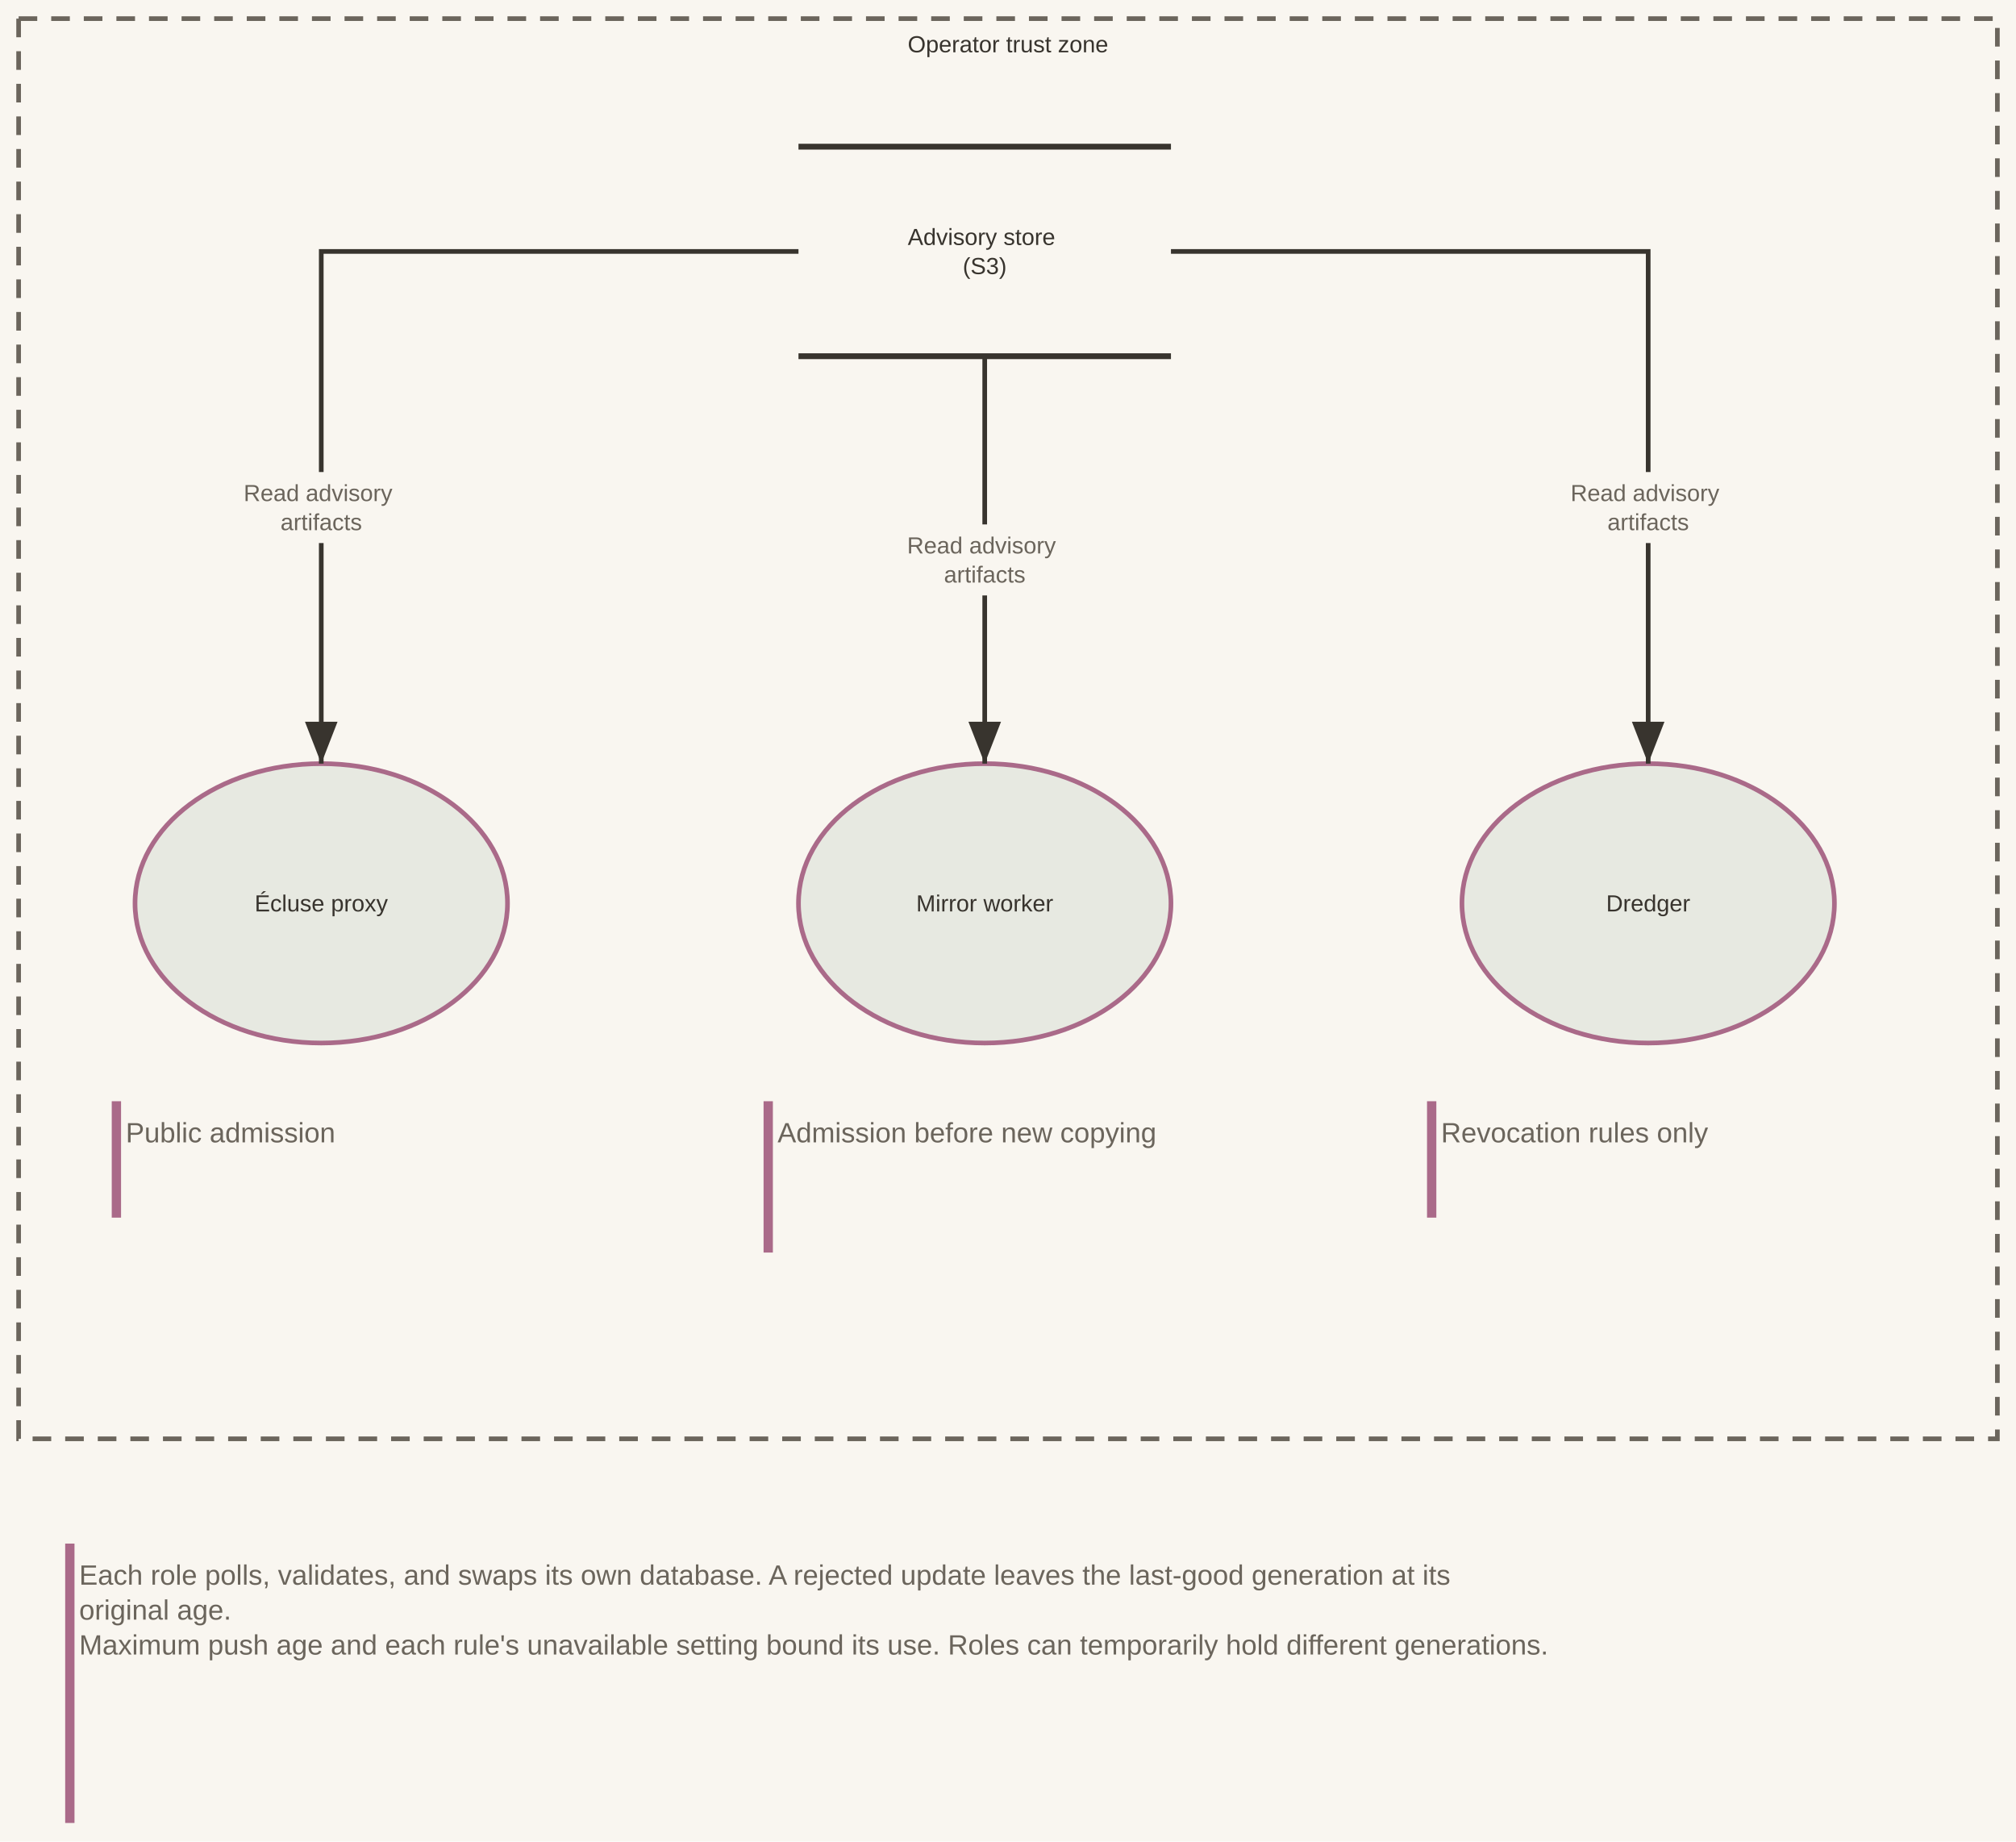
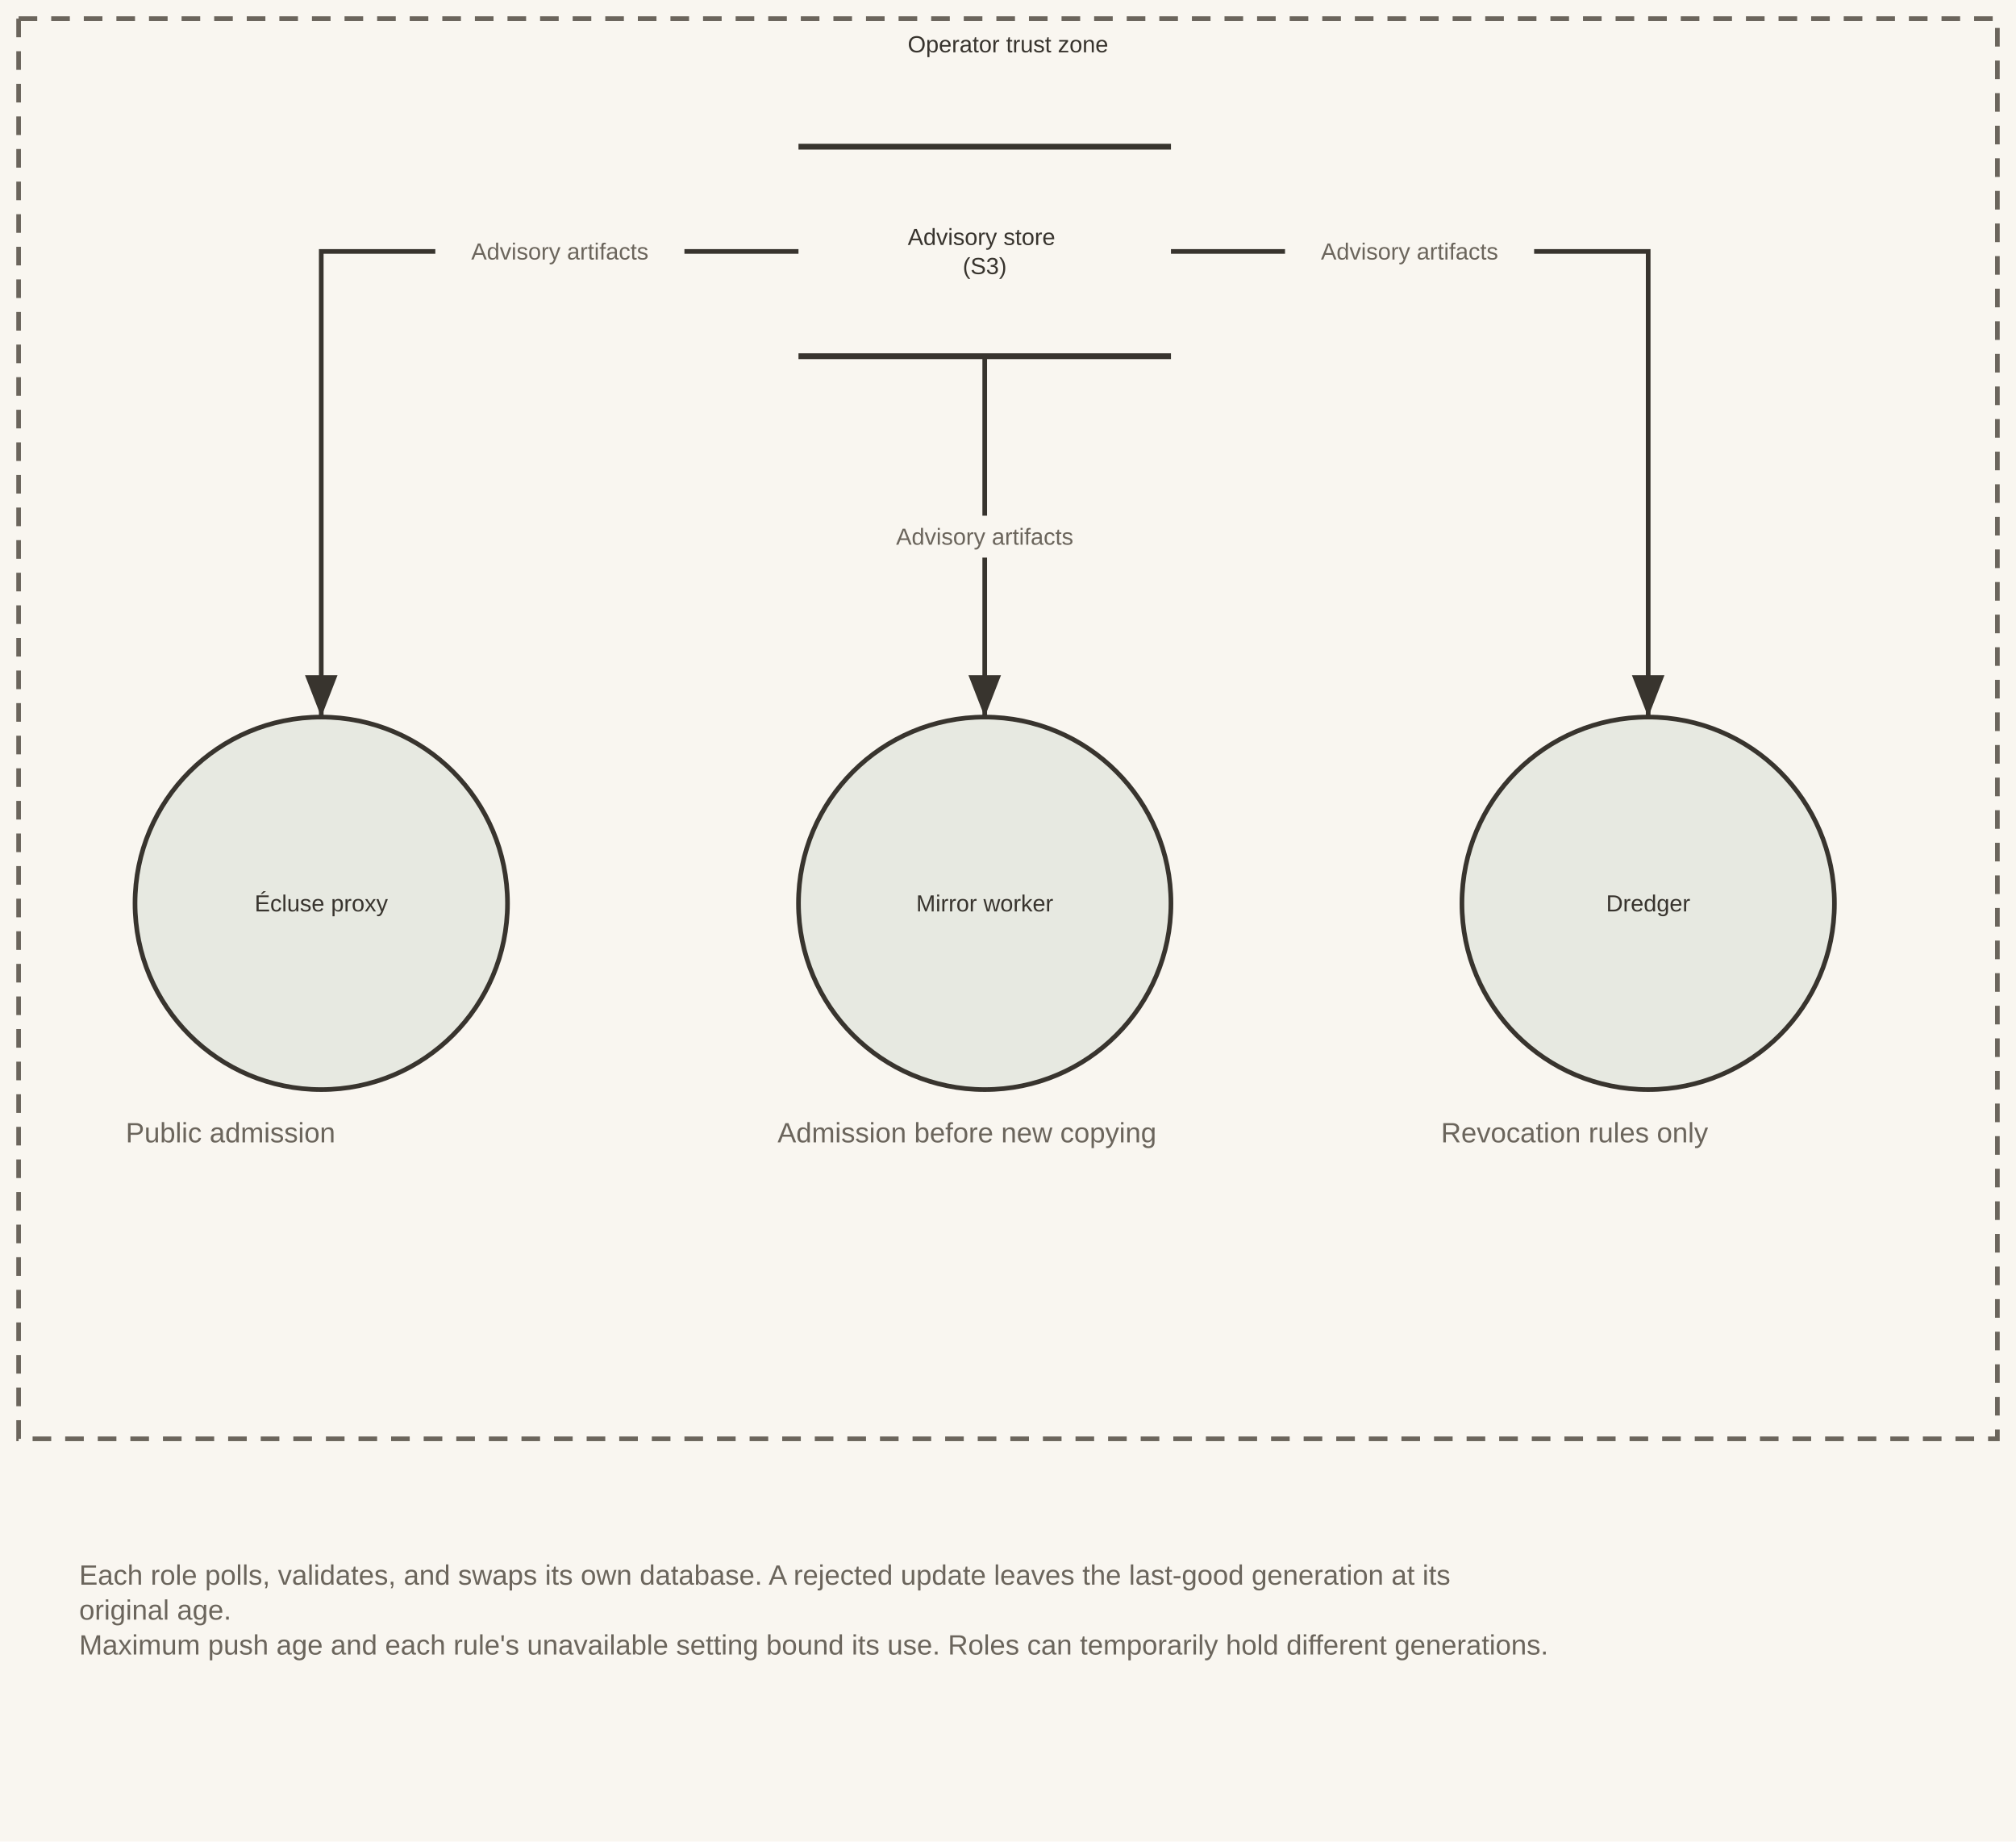
<svg xmlns="http://www.w3.org/2000/svg" viewBox="2 2 866 791" width="866" height="791">
  <rect x="2" y="2" width="866" height="791" fill="#F9F6F0" />
  <style>.saer-diagram-element {
  font-family: "Liberation Sans";
}
.saer-diagram-shape {
  fill: #FAF8F2;
  stroke: #38342E;
  stroke-width: 2;
}
.saer-diagram-actor {
  fill: #EAE5DA;
}
.saer-diagram-process {
  fill: #E7E9E1;
}
.saer-diagram-store {
  fill: none;
  stroke-width: 2.5;
}
.saer-diagram-boundary-box,
.saer-diagram-boundary-curve {
  fill: none;
  stroke: #6B655C;
  stroke-width: 2;
  stroke-dasharray: 8 6;
}
.saer-diagram-note-frame {
  fill: none;
}
.saer-diagram-label {
  fill: #38342E;
  font-size: 10px;
  font-weight: 500;
  text-anchor: middle;
  dominant-baseline: central;
}
.saer-diagram-note {
  fill: #6B655C;
  font-size: 12px;
  text-anchor: start;
  dominant-baseline: central;
}
.saer-diagram-flow {
  fill: none;
}
.saer-diagram-flow-arrow {
  fill: #38342E;
  stroke: none;
}
.saer-diagram-flow-label {
  fill: #6B655C;
  font-size: 10px;
  text-anchor: middle;
  dominant-baseline: central;
}
.saer-diagram-flow-backing {
  fill: #F9F6F0;
  stroke: none;
}
.saer-diagram-out-of-scope .saer-diagram-shape {
  stroke: #6B655C;
  stroke-dasharray: 0 5;
  stroke-linecap: round;
}
.saer-diagram-out-of-scope .saer-diagram-flow-arrow {
  fill: #6B655C;
}
.saer-diagram-badge {
  stroke: #FAF8F2;
  stroke-width: 3;
}
.saer-diagram-badge-count {
  fill: #FAF8F2;
  stroke: none;
  font-weight: 600;
  text-anchor: middle;
  dominant-baseline: central;
}
.saer-diagram-badge-primary .saer-diagram-badge-count {
  font-size: 11px;
}
.saer-diagram-badge-secondary .saer-diagram-badge-count {
  font-size: 9px;
}
.saer-diagram-badge-mark {
  fill: #FAF8F2;
  stroke: none;
  font-size: 9px;
  font-weight: 700;
  text-anchor: middle;
  dominant-baseline: central;
}
.saer-diagram-badge-flag {
  stroke-linejoin: round;
}
.saer-diagram-tone-critical {
  fill: #C14339;
}
.saer-diagram-tone-high {
  fill: #A85E1D;
}
.saer-diagram-tone-medium {
  fill: #46788A;
}
.saer-diagram-tone-low {
  fill: #4B6B50;
}
.saer-diagram-tone-neutral {
  fill: #756E63;
}
.saer-diagram-tone-flag {
  fill: #38342E;
- }
- 
- .saer-diagram-accent-1 .saer-diagram-shape {
-   stroke: #AA6A89;
- }
- .saer-diagram-accent-1 .saer-diagram-flow-arrow,
- .saer-diagram-accent-1 .saer-diagram-note-bar {
-   fill: #AA6A89;
- }
- .saer-diagram-accent-1 .saer-diagram-tinted {
-   fill: #EDE1E1;
- }
- .saer-diagram-accent-2 .saer-diagram-shape {
-   stroke: #9370CE;
- }
- .saer-diagram-accent-2 .saer-diagram-flow-arrow,
- .saer-diagram-accent-2 .saer-diagram-note-bar {
-   fill: #9370CE;
- }
- .saer-diagram-accent-2 .saer-diagram-tinted {
-   fill: #EAE2EC;
- }
- .saer-diagram-accent-3 .saer-diagram-shape {
-   stroke: #93814F;
- }
- .saer-diagram-accent-3 .saer-diagram-flow-arrow,
- .saer-diagram-accent-3 .saer-diagram-note-bar {
-   fill: #93814F;
- }
- .saer-diagram-accent-3 .saer-diagram-tinted {
-   fill: #EAE5D8;
- }
- .saer-diagram-accent-4 .saer-diagram-shape {
-   stroke: #5C8A8F;
- }
- .saer-diagram-accent-4 .saer-diagram-flow-arrow,
- .saer-diagram-accent-4 .saer-diagram-note-bar {
-   fill: #5C8A8F;
- }
- .saer-diagram-accent-4 .saer-diagram-tinted {
-   fill: #E1E6E2;
- }
- .saer-diagram-store-band,
- .saer-diagram-note-ground {
-   stroke: none;
- }
- .saer-diagram-accent-strong .saer-diagram-note {
-   fill: #38342E;
- }
- .saer-diagram-accent-strong .saer-diagram-shape {
-   stroke-width: 3;
- }
- .saer-diagram-accent-strong .saer-diagram-boundary-box,
- .saer-diagram-accent-strong .saer-diagram-boundary-curve {
-   stroke-width: 3.5;
- }
- .saer-diagram-accent-strong .saer-diagram-flow {
-   stroke-width: 4;
- }
- .saer-diagram-out-of-scope.saer-diagram-accent-strong .saer-diagram-shape {
-   stroke-dasharray: 0 7.5;
- }
- .saer-diagram-out-of-scope.saer-diagram-accent-strong .saer-diagram-boundary-box,
- .saer-diagram-out-of-scope.saer-diagram-accent-strong .saer-diagram-boundary-curve {
-   stroke-dasharray: 0 8.75;
- }
- .saer-diagram-out-of-scope.saer-diagram-accent-strong .saer-diagram-flow {
-   stroke-dasharray: 0 10;
- }
- .saer-diagram-out-of-scope .saer-diagram-shape.saer-diagram-note-frame {
-   stroke: #6B655C;
-   stroke-width: 2;
-   stroke-dasharray: 0 5;
}

.saer-diagram-tone-low { fill: #4B6B50; stroke: #4B6B50; stroke-width: 3; }
.saer-diagram-tone-low ~ .saer-diagram-badge-count, .saer-diagram-tone-low ~ .saer-diagram-badge-mark { fill: #FAF8F2; }
.saer-diagram-tone-medium { fill: #46788A; stroke: #46788A; stroke-width: 3; }
.saer-diagram-tone-medium ~ .saer-diagram-badge-count, .saer-diagram-tone-medium ~ .saer-diagram-badge-mark { fill: #FAF8F2; }
.saer-diagram-tone-high { fill: #A85E1D; stroke: #A85E1D; stroke-width: 3; }
.saer-diagram-tone-high ~ .saer-diagram-badge-count, .saer-diagram-tone-high ~ .saer-diagram-badge-mark { fill: #FAF8F2; }
.saer-diagram-tone-critical { fill: #C14339; stroke: #C14339; stroke-width: 3; }
.saer-diagram-tone-critical ~ .saer-diagram-badge-count, .saer-diagram-tone-critical ~ .saer-diagram-badge-mark { fill: #FAF8F2; }
.saer-diagram-tone-neutral { fill: #756E63; stroke: #756E63; stroke-width: 3; }
.saer-diagram-tone-neutral ~ .saer-diagram-badge-count, .saer-diagram-tone-neutral ~ .saer-diagram-badge-mark { fill: #FAF8F2; }
.saer-diagram-tone-flag { fill: #38342E; stroke: #38342E; stroke-width: 3; }
.saer-diagram-tone-flag ~ .saer-diagram-badge-count, .saer-diagram-tone-flag ~ .saer-diagram-badge-mark { fill: #FAF8F2; }</style>
  <g transform="translate(10, 10)">
    <g class="saer-diagram-element">
      <rect class="saer-diagram-shape saer-diagram-boundary-box" width="850" height="610" />
      <text class="saer-diagram-label" x="425" y="11">
        <tspan x="425" dy="0">Operator trust zone</tspan>
      </text>
    </g>
  </g>
  <g transform="translate(345, 65)">
    <g class="saer-diagram-element">
      <line class="saer-diagram-shape saer-diagram-store" x1="0" y1="0" x2="160" y2="0" />
      <line class="saer-diagram-shape saer-diagram-store" x1="0" y1="90" x2="160" y2="90" />
      <text class="saer-diagram-label" x="80" y="38.75">
        <tspan x="80" dy="0">Advisory store</tspan>
        <tspan x="80" dy="12.5">(S3)</tspan>
      </text>
    </g>
  </g>
-   <g transform="translate(60, 330)">
-     <g class="saer-diagram-element saer-diagram-accent-1">
-       <ellipse class="saer-diagram-shape saer-diagram-process" cx="80" cy="60" rx="80" ry="60" />
-       <text class="saer-diagram-label" x="80" y="60">
+   <g transform="translate(60, 310)">
+     <g class="saer-diagram-element">
+       <ellipse class="saer-diagram-shape saer-diagram-process" cx="80" cy="80" rx="80" ry="80" />
+       <text class="saer-diagram-label" x="80" y="80">
        <tspan x="80" dy="0">Écluse proxy</tspan>
      </text>
    </g>
  </g>
-   <g transform="translate(345, 330)">
-     <g class="saer-diagram-element saer-diagram-accent-1">
-       <ellipse class="saer-diagram-shape saer-diagram-process" cx="80" cy="60" rx="80" ry="60" />
-       <text class="saer-diagram-label" x="80" y="60">
+   <g transform="translate(345, 310)">
+     <g class="saer-diagram-element">
+       <ellipse class="saer-diagram-shape saer-diagram-process" cx="80" cy="80" rx="80" ry="80" />
+       <text class="saer-diagram-label" x="80" y="80">
        <tspan x="80" dy="0">Mirror worker</tspan>
      </text>
    </g>
  </g>
-   <g transform="translate(630, 330)">
-     <g class="saer-diagram-element saer-diagram-accent-1">
-       <ellipse class="saer-diagram-shape saer-diagram-process" cx="80" cy="60" rx="80" ry="60" />
-       <text class="saer-diagram-label" x="80" y="60">
+   <g transform="translate(630, 310)">
+     <g class="saer-diagram-element">
+       <ellipse class="saer-diagram-shape saer-diagram-process" cx="80" cy="80" rx="80" ry="80" />
+       <text class="saer-diagram-label" x="80" y="80">
        <tspan x="80" dy="0">Dredger</tspan>
      </text>
    </g>
  </g>
  <g transform="translate(50, 475)">
-     <g class="saer-diagram-element saer-diagram-accent-1">
-       <rect class="saer-diagram-note-bar" width="4" height="50" />
+     <g class="saer-diagram-element">
      <text class="saer-diagram-note" x="6" y="13.5">
        <tspan x="6" dy="0">Public admission</tspan>
      </text>
    </g>
  </g>
  <g transform="translate(330, 475)">
-     <g class="saer-diagram-element saer-diagram-accent-1">
-       <rect class="saer-diagram-note-bar" width="4" height="65" />
+     <g class="saer-diagram-element">
      <text class="saer-diagram-note" x="6" y="13.5">
        <tspan x="6" dy="0">Admission before new copying</tspan>
      </text>
    </g>
  </g>
  <g transform="translate(615, 475)">
-     <g class="saer-diagram-element saer-diagram-accent-1">
-       <rect class="saer-diagram-note-bar" width="4" height="50" />
+     <g class="saer-diagram-element">
      <text class="saer-diagram-note" x="6" y="13.5">
        <tspan x="6" dy="0">Revocation rules only</tspan>
      </text>
    </g>
  </g>
  <g transform="translate(30, 665)">
-     <g class="saer-diagram-element saer-diagram-accent-1">
-       <rect class="saer-diagram-note-bar" width="4" height="120" />
+     <g class="saer-diagram-element">
      <text class="saer-diagram-note" x="6" y="13.5">
        <tspan x="6" dy="0">Each role polls, validates, and swaps its own database. A rejected update leaves the last-good generation at its</tspan>
        <tspan x="6" dy="15">original age.</tspan>
        <tspan x="6" dy="15">Maximum push age and each rule's unavailable setting bound its use. Roles can temporarily hold different generations.</tspan>
      </text>
    </g>
  </g>
  <g class="saer-diagram-element">
-     <path class="saer-diagram-shape saer-diagram-flow" d="M 345 110 L 140 110 L 140 330" />
-     <path class="saer-diagram-flow-arrow" d="M 140 330 L 133 312 L 147 312 Z" />
-     <rect class="saer-diagram-flow-backing" x="100.25" y="204.75" width="79.5" height="30.5" />
-     <text class="saer-diagram-flow-label" x="140" y="213.75">
-       <tspan x="140" dy="0">Read advisory</tspan>
-       <tspan x="140" dy="12.5">artifacts</tspan>
+     <path class="saer-diagram-shape saer-diagram-flow" d="M 345 110 L 140 110 L 140 310" />
+     <path class="saer-diagram-flow-arrow" d="M 140 310 L 133 292 L 147 292 Z" />
+     <rect class="saer-diagram-flow-backing" x="189" y="101" width="107" height="18" />
+     <text class="saer-diagram-flow-label" x="242.5" y="110">
+       <tspan x="242.5" dy="0">Advisory artifacts</tspan>
    </text>
  </g>
  <g class="saer-diagram-element">
-     <path class="saer-diagram-shape saer-diagram-flow" d="M 425 155 L 425 330" />
-     <path class="saer-diagram-flow-arrow" d="M 425 330 L 418 312 L 432 312 Z" />
-     <rect class="saer-diagram-flow-backing" x="385.25" y="227.25" width="79.5" height="30.5" />
-     <text class="saer-diagram-flow-label" x="425" y="236.25">
-       <tspan x="425" dy="0">Read advisory</tspan>
-       <tspan x="425" dy="12.5">artifacts</tspan>
+     <path class="saer-diagram-shape saer-diagram-flow" d="M 425 155 L 425 310" />
+     <path class="saer-diagram-flow-arrow" d="M 425 310 L 418 292 L 432 292 Z" />
+     <rect class="saer-diagram-flow-backing" x="371.5" y="223.5" width="107" height="18" />
+     <text class="saer-diagram-flow-label" x="425" y="232.5">
+       <tspan x="425" dy="0">Advisory artifacts</tspan>
    </text>
  </g>
  <g class="saer-diagram-element">
-     <path class="saer-diagram-shape saer-diagram-flow" d="M 505 110 L 710 110 L 710 330" />
-     <path class="saer-diagram-flow-arrow" d="M 710 330 L 703 312 L 717 312 Z" />
-     <rect class="saer-diagram-flow-backing" x="670.25" y="204.75" width="79.5" height="30.5" />
-     <text class="saer-diagram-flow-label" x="710" y="213.75">
-       <tspan x="710" dy="0">Read advisory</tspan>
-       <tspan x="710" dy="12.5">artifacts</tspan>
+     <path class="saer-diagram-shape saer-diagram-flow" d="M 505 110 L 710 110 L 710 310" />
+     <path class="saer-diagram-flow-arrow" d="M 710 310 L 703 292 L 717 292 Z" />
+     <rect class="saer-diagram-flow-backing" x="554" y="101" width="107" height="18" />
+     <text class="saer-diagram-flow-label" x="607.5" y="110">
+       <tspan x="607.5" dy="0">Advisory artifacts</tspan>
    </text>
  </g>
</svg>
